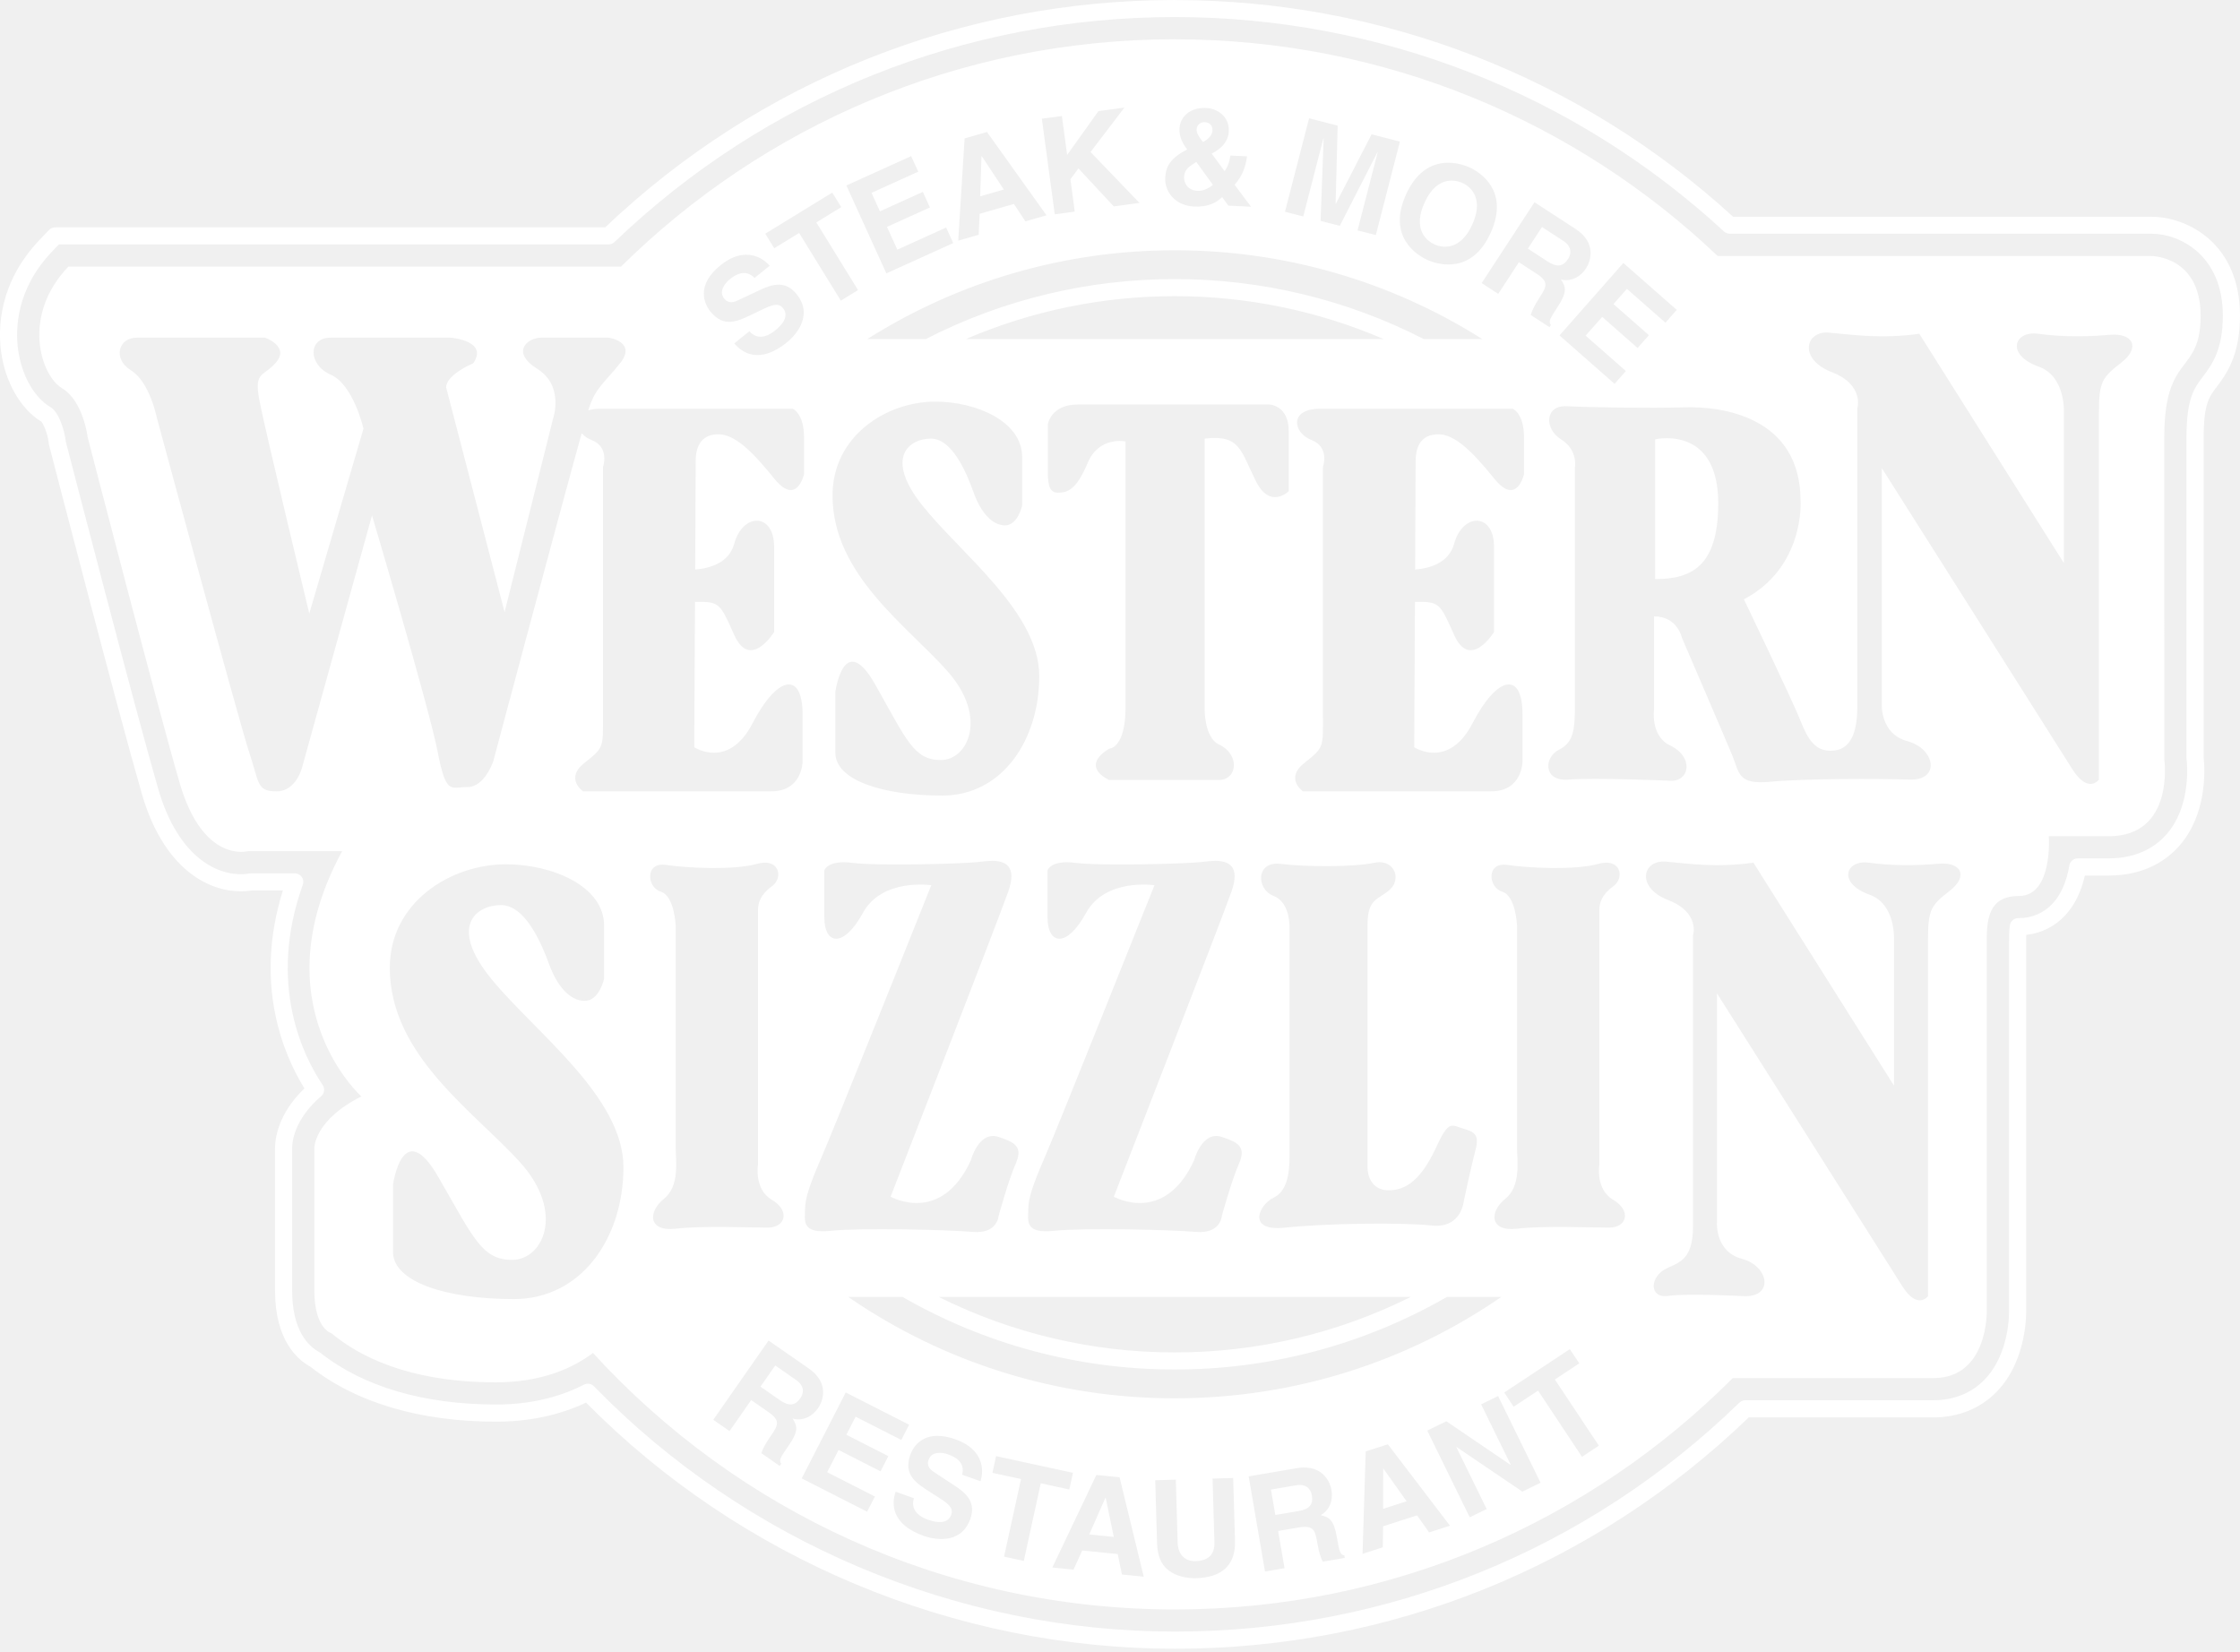
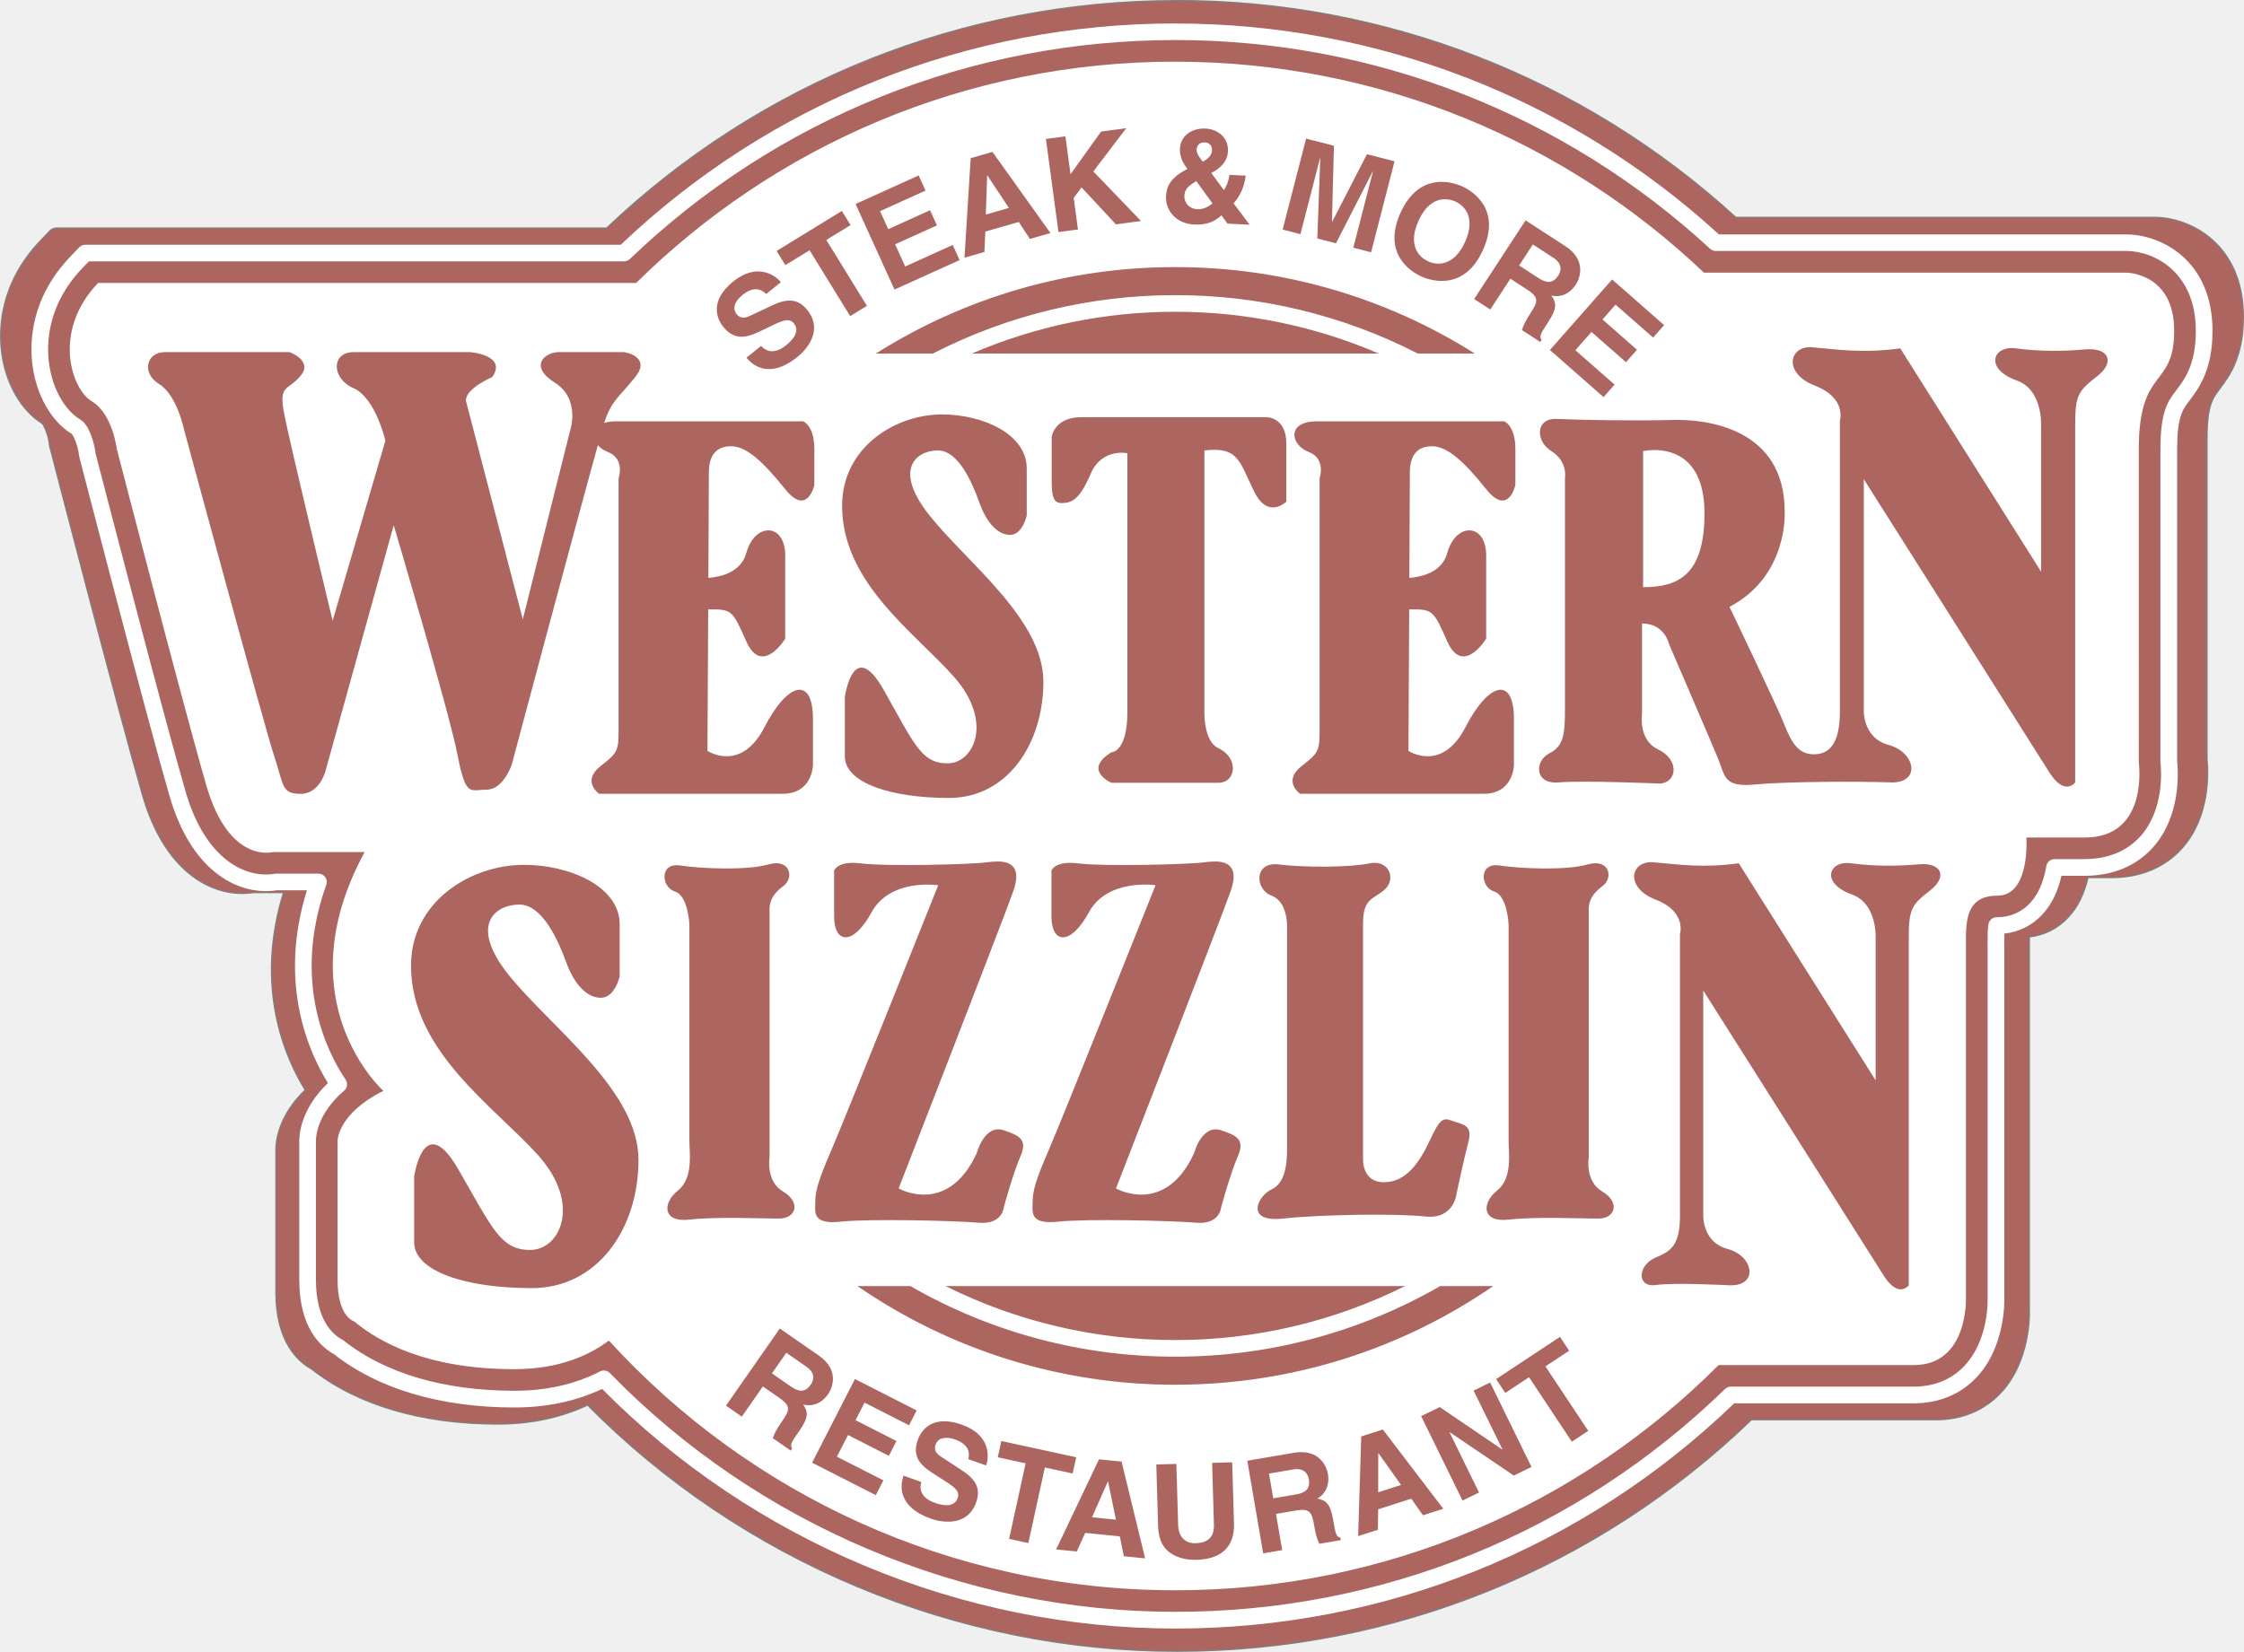
- <svg xmlns="http://www.w3.org/2000/svg" width="360" height="265.43" version="1.1" viewBox="0 0 95.249 70.227">
-   <g transform="matrix(.35156 0 0 .35099 12.308 -14.027)">
+ <svg xmlns="http://www.w3.org/2000/svg" width="370.39" height="272.74" version="1.1" viewBox="0 0 97.997 72.162">
+   <path d="m51.395 0.051c-9.319-3e-6 -18.154 3.529-24.895 9.936h-24.034c-0.102-2.22e-4 -0.2 0.041-0.27 0.115l-0.397 0.414c-1.8 1.878-1.837 3.879-1.699 4.906 0.18 1.335 0.852 2.502 1.758 3.055 0.081 0.083 0.265 0.487 0.318 0.891l0.01 0.086c2e-3 0.017 6e-3 0.033 0.01 0.049l0.023 0.088c0.123 0.474 3.011 11.634 4.032 15.154 1.021 3.519 3.219 4.473 4.808 4.222h1.355c-1.307 4.175 0.083 7.271 0.943 8.652-1.188 1.138-1.285 2.261-1.285 2.593v6.248c0 2.143 0.958 3.001 1.551 3.327 1.992 1.568 4.795 2.397 8.113 2.397 1.442 0 2.76-0.282 3.929-0.833 6.756 6.839 16.118 10.758 25.733 10.758 9.416 0 18.314-3.592 25.079-10.112h8.066c1.099 0 2.057-0.389 2.772-1.125 1.346-1.385 1.288-3.498 1.285-3.587v-15.746l-1e-3 -0.18c0-0.116-1e-3 -0.293 6e-3 -0.454 0.654-0.068 1.26-0.373 1.704-0.857 0.406-0.435 0.694-1.018 0.857-1.735h1.042c1.614 0 2.574-0.712 3.096-1.31 1.195-1.369 1.113-3.273 1.055-3.857v-13.985c0-1.455 0.243-1.776 0.551-2.182 0.412-0.545 1.037-1.367 1.037-3.133-1e-3 -3.175-2.315-4.328-3.871-4.328h-18.282c-6.674-6.107-15.331-9.47-24.397-9.47z" fill="#810800" opacity=".6" stroke="#333" stroke-width=".102" style="paint-order:stroke fill markers" />
+   <g transform="matrix(.35156 0 0 .35099 13.682 -13.003)">
    <g transform="matrix(3.4316,0,0,3.4316,-300.07,-188.21)" clip-rule="evenodd" fill-rule="evenodd">
-       <path d="m118.65 66.492c-7.516 0-14.641 2.851-20.078 8.027h-19.384a0.301 0.301 0 0 0-0.218 0.093l-0.32 0.335c-1.452 1.517-1.482 3.134-1.37 3.963 0.145 1.078 0.687 2.021 1.417 2.468 0.066 0.067 0.214 0.394 0.257 0.72l0.009 0.07c0.001 0.013 4e-3 0.027 0.008 0.04l0.018 0.071c0.099 0.383 2.428 9.398 3.252 12.242 0.823 2.843 2.596 3.613 3.878 3.411h1.093c-1.054 3.372 0.067 5.874 0.76 6.99-0.958 0.919-1.037 1.826-1.037 2.095v5.047c0 1.732 0.773 2.424 1.251 2.688 1.607 1.267 3.867 1.937 6.543 1.937 1.163 0 2.226-0.228 3.169-0.673 5.449 5.525 12.999 8.691 20.754 8.691 7.594 0 14.771-2.901 20.227-8.169h6.505c0.886 0 1.659-0.314 2.236-0.908 1.085-1.119 1.039-2.826 1.036-2.898v-12.72l-9e-4 -0.145c0-0.094-9e-4 -0.237 5e-3 -0.366a2.167 2.166 0 0 0 1.374-0.693c0.327-0.351 0.56-0.822 0.691-1.402h0.84c1.302 0 2.076-0.575 2.497-1.058 0.964-1.106 0.898-2.644 0.85-3.116v-11.297c0-1.175 0.196-1.435 0.445-1.763 0.332-0.44 0.836-1.104 0.836-2.531-1e-3 -2.565-1.867-3.496-3.122-3.496h-14.744c-5.383-4.934-12.365-7.651-19.677-7.651zm-9e-4 0.602c7.199 0 14.074 2.688 19.357 7.57a0.298 0.298 0 0 0 0.204 0.08h14.86c1.013 0 2.518 0.77 2.518 2.892 9e-4 1.225-0.396 1.748-0.713 2.168-0.292 0.385-0.568 0.749-0.568 2.127v11.311c0 0.01 9e-4 0.021 2e-3 0.031 0.041 0.391 0.111 1.74-0.704 2.676-0.338 0.388-0.967 0.851-2.042 0.851h-1.088a0.302 0.302 0 0 0-0.297 0.251c-0.098 0.578-0.296 1.03-0.588 1.343a1.59 1.589 0 0 1-1.192 0.514l-0.024 9e-4h-9e-4a0.302 0.302 0 0 0-0.29 0.249c-0.032 0.183-0.033 0.45-0.032 0.708l9e-4 0.144v12.729c2e-3 0.073 0.042 1.533-0.866 2.469-0.46 0.475-1.083 0.725-1.803 0.725h-6.625a0.3 0.299 0 0 0-0.211 0.086c-5.353 5.212-12.419 8.082-19.896 8.082-7.665 0-15.127-3.156-20.474-8.661a0.302 0.302 0 0 0-0.354-0.058c-0.904 0.466-1.946 0.701-3.094 0.701-2.549 0-4.689-0.63-6.189-1.822a0.254 0.254 0 0 0-0.046-0.03c-0.357-0.19-0.956-0.725-0.956-2.17v-5.047c0-0.157 0.049-0.984 1.022-1.815a0.302 0.302 0 0 0 0.054-0.398c-0.635-0.938-1.975-3.507-0.7-7.071a0.301 0.301 0 0 0-0.284-0.402h-1.532a0.323 0.323 0 0 0-0.051 0.004c-1.039 0.177-2.508-0.497-3.228-2.98-0.822-2.836-3.149-11.843-3.248-12.225l-0.013-0.052-0.006-0.053c-0.039-0.298-0.218-0.966-0.529-1.152-0.584-0.35-1.023-1.132-1.145-2.041-0.097-0.721-0.069-2.131 1.208-3.466l0.232-0.242h19.374a0.301 0.301 0 0 0 0.209-0.084c5.335-5.122 12.349-7.943 19.75-7.943zm9e-4 0.784c-7.612 0-14.507 3.065-19.52 8.027h-19.478c-1.658 1.732-0.98 3.841-0.226 4.293 0.754 0.452 0.905 1.732 0.905 1.732s2.412 9.34 3.241 12.203c0.829 2.862 2.412 2.411 2.412 2.411h3.317c-2.94 5.423 0.678 8.662 0.678 8.662-1.658 0.829-1.658 1.808-1.658 1.808v5.047c0 1.356 0.603 1.507 0.603 1.507 0.905 0.753 2.638 1.732 5.804 1.732 1.646 0 2.741-0.529 3.414-1.037 5.074 5.564 12.383 9.056 20.509 9.056 7.684 0 14.64-3.123 19.663-8.168h7.069c1.96 0 1.885-2.411 1.885-2.411v-12.729c0-0.828-0.075-1.883 1.131-1.883 1.206 0 1.056-2.11 1.056-2.11h2.11c2.337 0 1.96-2.711 1.96-2.711l-9e-4 -11.374c0-3.013 1.281-2.184 1.281-4.293 0-2.109-1.734-2.109-1.734-2.109h-15.287c-4.978-4.74-11.715-7.651-19.134-7.651zm-1.778 2.413-1.193 1.568 1.726 1.798-0.908 0.122-1.244-1.341-0.284 0.383 0.154 1.143-0.706 0.095-0.454-3.377 0.706-0.094 0.185 1.373 1.105-1.547zm2.834 0.013c0.016 1.7e-4 0.033 6.29e-4 0.049 0.001 0.375 0.018 0.823 0.282 0.797 0.827-0.023 0.479-0.462 0.709-0.603 0.783l0.455 0.62c0.092-0.129 0.166-0.291 0.203-0.551l0.588 0.028c-0.065 0.458-0.197 0.717-0.438 1.005l0.58 0.774-0.801-0.039-0.218-0.3c-0.209 0.19-0.478 0.357-0.991 0.333-0.65-0.031-1.041-0.511-1.016-1.018 0.016-0.327 0.121-0.645 0.702-0.959l0.074-0.039c-0.134-0.168-0.288-0.432-0.274-0.726 0.021-0.45 0.388-0.745 0.894-0.74zm3.676 0.364 1.007 0.259-0.072 2.755 9e-3 0.002 1.259-2.45 0.998 0.257-0.849 3.3-0.644-0.165 0.71-2.758-9e-3 -0.002-1.327 2.599-0.677-0.174 0.108-2.912-9e-3 -0.003-0.71 2.758-0.644-0.166zm-3.703 0.138c-0.136 0.004-0.252 0.093-0.261 0.262-5e-3 0.114 0.073 0.255 0.226 0.439 0.185-0.105 0.324-0.231 0.332-0.407 9e-3 -0.19-0.11-0.286-0.271-0.294-9e-3 -4.49e-4 -0.018-4.94e-4 -0.027-2.03e-4zm-7.65 0.346 2.098 2.942-0.744 0.214-0.404-0.615-1.209 0.348-0.034 0.741-0.721 0.207 0.225-3.61zm-2.672 0.853 0.249 0.549-1.647 0.747 0.296 0.653 1.514-0.687 0.249 0.549-1.514 0.687 0.365 0.804 1.721-0.781 0.249 0.549-2.357 1.069-1.409-3.103zm2.487 4.94e-4 -9e-3 0.003-0.047 1.416 0.835-0.241zm7.561 0.202c-0.29 0.19-0.418 0.279-0.431 0.549-6e-3 0.133 0.082 0.456 0.481 0.474 0.218 0.011 0.419-0.113 0.538-0.211zm8.906 0.031c0.299 4e-3 0.559 0.09 0.714 0.159 0.411 0.184 1.415 0.847 0.761 2.306-0.654 1.459-1.817 1.153-2.229 0.968-0.411-0.184-1.416-0.847-0.761-2.306 0.409-0.912 1.016-1.135 1.515-1.128zm0.082 0.629c-0.315 0.006-0.678 0.191-0.946 0.79-0.391 0.87 7e-3 1.308 0.358 1.465 0.351 0.157 0.942 0.161 1.332-0.709 0.39-0.87-7e-3 -1.309-0.358-1.465-0.11-0.049-0.243-0.083-0.386-0.08zm-21.817 0.425 0.316 0.513-0.878 0.54 1.47 2.389-0.606 0.373-1.47-2.389-0.878 0.539-0.316-0.513zm24.751 0.341 1.444 0.94c0.76 0.495 0.533 1.147 0.373 1.393-0.204 0.314-0.54 0.481-0.885 0.392 0.167 0.256 0.237 0.426-0.11 0.959-0.273 0.417-0.34 0.521-0.244 0.651l-0.049 0.075-0.661-0.43c0.048-0.161 0.121-0.324 0.312-0.618 0.254-0.39 0.329-0.556-0.113-0.844l-0.617-0.401-0.728 1.117-0.584-0.381zm0.263 0.874-0.497 0.763 0.7 0.456c0.311 0.202 0.532 0.193 0.716-0.089 0.098-0.151 0.175-0.418-0.175-0.646zm-12.942 0.822a20.186 20.172 0 0 1 10.84 3.135h-2.061a19.146 19.133 0 0 0-8.778-2.118 19.143 19.129 0 0 0-8.779 2.118h-2.061a20.187 20.173 0 0 1 10.84-3.135zm-15.111 0.157c0.382-0.004 0.674 0.199 0.832 0.389l-0.532 0.43c-0.111-0.106-0.381-0.351-0.865 0.04-0.21 0.17-0.399 0.45-0.204 0.691 0.167 0.206 0.373 0.114 0.504 0.05l0.774-0.364c0.434-0.204 0.885-0.325 1.27 0.151 0.645 0.797-0.111 1.524-0.343 1.711-0.967 0.782-1.584 0.359-1.85 0.031l0.531-0.429c0.123 0.145 0.424 0.365 0.908-0.026 0.262-0.212 0.503-0.51 0.276-0.791-0.167-0.206-0.411-0.101-0.746 0.059l-0.338 0.163c-0.509 0.246-1 0.485-1.472-0.098-0.239-0.295-0.501-0.944 0.359-1.639 0.33-0.267 0.633-0.366 0.894-0.369zm30.922 0.291 1.882 1.655-0.398 0.453-1.359-1.195-0.473 0.538 1.248 1.098-0.398 0.452-1.248-1.098-0.584 0.663 1.419 1.248-0.398 0.453-1.942-1.709zm-15.811 1.172a18.555 18.542 0 0 1 7.365 1.515h-14.73a18.557 18.544 0 0 1 7.365-1.515zm22.997 1.285c0.026 2.74e-4 0.052 0.002 0.079 0.004 0.867 0.075 1.809 0.226 3.166 0.038l5.097 8.098v-5.311s0.067-1.281-0.876-1.62c-1.199-0.431-0.867-1.281-0.038-1.168 0.829 0.113 1.696 0.113 2.525 0.038 0.829-0.075 1.093 0.452 0.415 0.979-0.679 0.527-0.792 0.678-0.792 1.77v12.956s-0.377 0.527-0.943-0.377c-0.566-0.904-6.709-10.621-6.709-10.621v8.323s-0.075 1.055 0.905 1.319c0.979 0.264 1.168 1.393 0.075 1.356-1.093-0.038-3.731-0.038-4.899 0.075-1.168 0.113-1.093-0.301-1.357-0.941-0.264-0.641-1.771-4.143-1.771-4.143s-0.151-0.754-0.98-0.754v3.277s-0.142 0.942 0.565 1.281c0.867 0.414 0.679 1.318-0.038 1.243 0 0-2.638-0.113-3.542-0.038-0.905 0.075-0.867-0.791-0.34-1.054 0.527-0.264 0.565-0.716 0.565-1.62v-8.361s0.113-0.602-0.49-0.98c-0.603-0.377-0.565-1.205 0.189-1.168 0.754 0.038 2.864 0.075 4.183 0.038 1.319-0.038 4.071 0.339 4.071 3.314 0 0 0.151 2.335-1.998 3.465 0 0 1.734 3.616 1.998 4.293 0.264 0.678 0.527 1.054 1.056 1.054 0.527 0 0.943-0.339 0.943-1.544v-10.546s0.263-0.829-0.905-1.281c-1.132-0.438-0.955-1.406-0.155-1.397zm-59.583 0.179h4.522s0.854 0.302 0.402 0.854-0.804 0.301-0.603 1.356 1.759 7.532 1.759 7.532l1.91-6.528s-0.352-1.557-1.156-1.908c-0.804-0.351-0.804-1.306 0-1.306h4.221s1.357 0.101 0.804 0.904c0 0-0.955 0.401-0.955 0.853l2.06 7.934 1.709-6.829s0.403-1.155-0.553-1.758c-0.955-0.602-0.352-1.105 0.151-1.105h2.362s1.005 0.151 0.402 0.904c-0.603 0.753-0.854 0.853-1.105 1.607l-0.018 0.057a1.411 1.41 0 0 1 0.42-0.057h6.784c0 1e-6 0.402 0.151 0.402 1.005v1.305s-0.251 1.155-1.055 0.15c-0.804-1.004-1.407-1.557-1.96-1.557-0.553 0-0.804 0.352-0.803 0.954 0 0.241-8e-3 1.908-0.018 3.821 0.497-0.04 1.187-0.223 1.375-0.908 0.301-1.105 1.407-1.105 1.407 0.101v3.013s-0.841 1.373-1.407 0.101c-0.503-1.13-0.518-1.179-1.381-1.164l-0.027 5.131s1.206 0.803 2.06-0.854 1.759-1.858 1.759-0.301v1.657s-4e-5 1.055-1.106 1.055h-6.633s-0.653-0.452 0.05-1.004c0.704-0.553 0.653-0.553 0.653-1.708v-8.738s0.251-0.703-0.402-0.954c-0.144-0.055-0.262-0.141-0.349-0.239-0.796 2.868-3.118 11.588-3.118 11.588s-0.302 0.904-0.905 0.904c-0.603 0-0.754 0.301-1.055-1.255-0.301-1.557-2.312-8.336-2.312-8.336l-2.462 8.889s-0.201 0.854-0.905 0.854c-0.703 0-0.603-0.302-0.955-1.356-0.352-1.054-3.266-11.851-3.266-11.851s-0.251-1.255-0.905-1.657c-0.653-0.402-0.452-1.155 0.201-1.155zm28.141 2.259c1.457 0 3.066 0.703 3.066 1.959v1.707s-0.151 0.703-0.603 0.703c-0.452 0-0.854-0.452-1.106-1.155-0.251-0.703-0.754-1.908-1.508-1.908s-1.658 0.653-0.301 2.36 4.12 3.767 4.12 6.026c0 2.26-1.306 4.218-3.417 4.218-2.111 8.98e-4 -3.769-0.551-3.769-1.506v-2.16s0.301-2.209 1.407-0.251c1.106 1.958 1.357 2.662 2.312 2.662s1.658-1.507 0.252-3.114c-1.407-1.607-4.071-3.415-4.071-6.227 0-2.109 1.91-3.314 3.618-3.314zm5.025 0.101h6.734s0.703-7e-6 0.703 0.954v2.109s-0.654 0.653-1.156-0.351c-0.543-1.086-0.553-1.657-1.809-1.506v9.541s-0.017 1.013 0.503 1.256c0.754 0.351 0.654 1.255 0 1.255h-3.869s-1.055-0.452 0-1.105c0 0 0.578 3.3e-5 0.578-1.457v-9.39s-0.929-0.201-1.332 0.753c-0.402 0.954-0.703 1.055-1.055 1.055s-0.352-0.402-0.352-0.904v-1.506s0.101-0.703 1.055-0.703zm8.543 0.15h6.784c0 1e-6 0.402 0.151 0.402 1.005v1.305s-0.252 1.155-1.056 0.15c-0.804-1.004-1.407-1.557-1.96-1.557s-0.804 0.352-0.804 0.954c0 0.241-8e-3 1.908-0.018 3.821 0.497-0.04 1.187-0.223 1.374-0.908 0.302-1.105 1.407-1.105 1.407 0.101v3.013s-0.841 1.373-1.407 0.101c-0.502-1.13-0.517-1.179-1.38-1.164l-0.026 5.131s1.206 0.803 2.06-0.854 1.758-1.858 1.758-0.301v1.657s-5e-5 1.055-1.106 1.055h-6.633s-0.653-0.452 0.051-1.004c0.703-0.553 0.653-0.553 0.653-1.708v-8.738s0.251-0.703-0.402-0.954c-0.654-0.251-0.804-1.105 0.302-1.105zm12.238 1.04c-0.253-2e-3 -0.429 0.04-0.429 0.04v4.934c1.244 0 2.223-0.414 2.223-2.674 0-2.003-1.149-2.294-1.795-2.3zm-23.818 14.923c0.475-0.002 0.911 0.174 0.587 1.087-0.415 1.168-4.146 10.771-4.146 10.771s1.771 1.017 2.827-1.28c0 0 0.275-1.063 0.98-0.829 0.566 0.189 0.867 0.339 0.603 0.942-0.264 0.602-0.603 1.845-0.603 1.845s-0.038 0.641-0.905 0.566c-0.867-0.075-3.957-0.151-5.013-0.038-1.055 0.113-0.905-0.377-0.905-0.753 0-0.377 0.143-0.835 0.566-1.808 0.491-1.13 3.883-9.642 3.883-9.642s-1.734-0.263-2.412 0.98c-0.678 1.244-1.357 1.13-1.357 0.151v-1.657s0.113-0.377 0.98-0.264c0.867 0.113 3.958 0.038 4.523-0.038 0.124-0.016 0.26-0.031 0.393-0.032zm7.868 0c0.475-0.002 0.911 0.174 0.587 1.087-0.415 1.168-4.146 10.771-4.146 10.771s1.772 1.017 2.827-1.28c0 0 0.276-1.063 0.98-0.829 0.566 0.189 0.867 0.339 0.604 0.942-0.264 0.602-0.604 1.845-0.604 1.845s-0.038 0.641-0.905 0.566c-0.867-0.075-3.957-0.151-5.013-0.038-1.055 0.113-0.905-0.377-0.905-0.753 0-0.377 0.143-0.835 0.566-1.808 0.49-1.13 3.882-9.642 3.882-9.642s-1.734-0.263-2.412 0.98c-0.678 1.244-1.357 1.13-1.357 0.151v-1.657s0.113-0.377 0.98-0.264c0.867 0.113 3.958 0.038 4.523-0.038 0.124-0.016 0.26-0.031 0.393-0.032zm15.829 0.025c0.025 2.79e-4 0.051 0.002 0.077 4e-3 0.843 0.073 1.759 0.219 3.078 0.036l4.955 7.873v-5.163s0.064-1.245-0.852-1.575c-1.166-0.42-0.842-1.245-0.037-1.135 0.806 0.11 1.649 0.11 2.455 0.037 0.806-0.073 1.062 0.439 0.403 0.952-0.66 0.513-0.77 0.659-0.77 1.721v12.595s-0.367 0.512-0.916-0.366c-0.55-0.879-6.523-10.325-6.523-10.325v8.092s-0.073 1.025 0.88 1.281c0.953 0.257 1.135 1.356 0.073 1.319 0 0-1.988-0.107-2.672-9e-3 -0.683 0.097-0.665-0.69-0.04-0.98 0.465-0.215 0.916-0.33 0.916-1.501v-10.252s0.256-0.806-0.879-1.245c-1.101-0.426-0.928-1.367-0.151-1.359zm-10.03 0.023c0.57 8.98e-4 0.751 0.621 0.376 0.962-0.414 0.377-0.792 0.302-0.792 1.244v8.549s-0.038 0.83 0.754 0.83c0.792 0 1.282-0.679 1.696-1.582 0.415-0.904 0.527-0.716 0.905-0.602 0.376 0.113 0.603 0.188 0.452 0.753-0.15 0.565-0.414 1.808-0.414 1.808s-0.075 0.98-1.131 0.866-3.769-0.075-5.163 0.075c-1.394 0.151-0.905-0.829-0.414-1.055 0.49-0.225 0.565-0.904 0.565-1.431v-8.098s0.038-0.904-0.565-1.129c-0.603-0.226-0.641-1.244 0.263-1.13 0.906 0.113 2.563 0.113 3.28-0.038 0.067-0.014 0.13-0.021 0.189-0.021zm-21.67 0.016c0.553-0.01 0.624 0.571 0.261 0.834-0.415 0.301-0.49 0.602-0.49 0.828v9.002s-0.15 0.866 0.49 1.243c0.641 0.377 0.49 0.98-0.151 0.98-0.641 0-2.261-0.075-3.241 0.038-0.98 0.113-0.98-0.602-0.415-1.055 0.566-0.452 0.415-1.356 0.415-1.808v-7.833s-0.038-1.055-0.528-1.206c-0.49-0.151-0.565-1.055 0.189-0.942 0.754 0.113 2.412 0.189 3.204-0.038 0.099-0.028 0.188-0.042 0.267-0.043zm29.655 0c0.554-0.01 0.624 0.571 0.261 0.834-0.415 0.301-0.491 0.602-0.491 0.828v9.002s-0.151 0.866 0.491 1.243c0.641 0.377 0.49 0.98-0.151 0.98-0.641 0-2.262-0.075-3.241 0.038-0.98 0.113-0.98-0.602-0.415-1.055 0.565-0.452 0.415-1.356 0.415-1.808v-7.833s-0.038-1.055-0.528-1.206c-0.49-0.151-0.565-1.055 0.189-0.942s2.412 0.189 3.203-0.038c0.099-0.028 0.188-0.042 0.267-0.043zm-38.774 0.058c1.647 0 3.464 0.776 3.464 2.161v1.885s-0.17 0.776-0.681 0.776-0.965-0.499-1.249-1.275c-0.284-0.776-0.852-2.106-1.704-2.106-0.852 0-1.874 0.72-0.341 2.605 1.534 1.884 4.657 4.157 4.657 6.65 0 2.495-1.476 4.656-3.862 4.656-2.385 4.4e-4 -4.259-0.609-4.259-1.662v-2.383s0.341-2.439 1.59-0.277c1.249 2.161 1.533 2.937 2.612 2.937 1.079 0 1.874-1.662 0.284-3.436-1.59-1.774-4.6-3.769-4.6-6.873 0-2.328 2.158-3.658 4.089-3.658zm12.07 15.277h1.916a19.145 19.132 0 0 0 9.592 2.561 19.145 19.132 0 0 0 9.592-2.561h1.917c-3.269 2.256-7.234 3.578-11.508 3.578a20.188 20.174 0 0 1-11.508-3.578zm3.191 0h16.634a18.546 18.533 0 0 1-8.317 1.958 18.546 18.533 0 0 1-8.317-1.958zm-6 1.539 1.415 0.984c0.744 0.518 0.498 1.163 0.33 1.404-0.214 0.308-0.555 0.464-0.897 0.365 0.159 0.261 0.224 0.434-0.139 0.956-0.285 0.41-0.355 0.51-0.263 0.644l-0.052 0.075-0.647-0.451c0.053-0.16 0.13-0.319 0.331-0.608 0.266-0.382 0.345-0.546-0.087-0.847l-0.604-0.42-0.762 1.095-0.573-0.399zm28.242 0.304 0.333 0.502-0.86 0.569 1.55 2.337-0.594 0.394-1.549-2.338-0.86 0.569-0.332-0.502zm-28.006 0.576-0.521 0.748 0.686 0.477c0.304 0.212 0.525 0.21 0.718-0.067 0.103-0.148 0.189-0.412-0.154-0.65zm2.484 0.953 2.233 1.139-0.274 0.538-1.611-0.822-0.326 0.638 1.48 0.755-0.274 0.537-1.48-0.755-0.402 0.786 1.683 0.858-0.275 0.536-2.305-1.176zm22.994 0.127 1.497 3.062-0.641 0.312-2.317-1.573-9e-3 5e-3 1.067 2.183-0.597 0.292-1.497-3.062 0.674-0.329 2.258 1.538 9e-3 -4e-3 -1.042-2.131zm-19.785 1.406c0.018-4.1e-4 0.037-3.9e-4 0.057 0 0.172 4e-3 0.37 0.04 0.598 0.12 0.985 0.348 1.021 1.085 0.885 1.481l-0.645-0.228c0.033-0.15 0.1-0.509-0.487-0.717-0.255-0.09-0.593-0.103-0.696 0.187-0.089 0.251 0.098 0.377 0.221 0.456l0.715 0.47c0.401 0.262 0.74 0.584 0.535 1.161-0.342 0.966-1.358 0.702-1.639 0.603-1.173-0.416-1.135-1.163-0.993-1.561l0.644 0.229c-0.059 0.18-0.09 0.552 0.496 0.759 0.318 0.112 0.699 0.161 0.819-0.178 0.089-0.251-0.129-0.403-0.441-0.604l-0.316-0.202c-0.477-0.305-0.937-0.599-0.686-1.306 0.096-0.271 0.358-0.659 0.931-0.671zm15.9 0.298 2.189 2.874-0.736 0.237-0.424-0.602-1.198 0.386-0.01 0.741-0.714 0.231 0.111-3.616zm-13.81 0.417 2.71 0.589-0.128 0.589-1.007-0.219-0.597 2.741-0.696-0.151 0.597-2.74-1.007-0.219zm10.838 0.404c0.708-0.014 0.94 0.529 0.985 0.792 0.063 0.369-0.07 0.719-0.383 0.888 0.296 0.074 0.464 0.152 0.572 0.778 0.085 0.491 0.105 0.613 0.264 0.644l0.015 0.088-0.777 0.133c-0.075-0.151-0.133-0.32-0.191-0.665-0.079-0.458-0.137-0.631-0.656-0.543l-0.725 0.124 0.225 1.314-0.688 0.118-0.575-3.36 1.699-0.29c0.084-0.014 0.162-0.022 0.235-0.023zm2.815 0.038-9e-3 2e-3 -2e-3 1.417 0.828-0.267zm-10.117 0.222 0.817 0.082 0.852 3.511-0.77-0.078-0.146-0.721-1.252-0.126-0.307 0.675-0.747-0.075zm4.821 0.109 0.065 2.216c0.026 0.896-0.504 1.296-1.363 1.32-0.313 9e-3 -0.781-0.053-1.094-0.382-0.191-0.203-0.271-0.476-0.29-0.817l-0.065-2.259 0.726-0.02 0.064 2.211c0.013 0.475 0.295 0.675 0.627 0.665 0.489-0.014 0.681-0.257 0.669-0.67l-0.065-2.244zm2.349 0.246c-0.043-4.2e-4 -0.09 3e-3 -0.142 0.012l-0.875 0.15 0.154 0.898 0.824-0.141c0.365-0.062 0.521-0.22 0.464-0.551-0.026-0.156-0.125-0.365-0.425-0.368zm-6.851 0.45-0.571 1.296 0.865 0.088-0.285-1.384z" fill="#fff" stroke-width=".449" />
+       <path d="m118.65 66.492c-7.516 0-14.641 2.851-20.078 8.027h-19.384a0.301 0.301 0 0 0 -0.218 0.093l-0.32 0.335c-1.452 1.517-1.482 3.134-1.37 3.963 0.145 1.078 0.687 2.021 1.417 2.468 0.066 0.067 0.214 0.394 0.257 0.72l0.009 0.07c0.001 0.013 4e-3 0.027 0.008 0.04l0.018 0.071c0.099 0.383 2.428 9.398 3.252 12.242 0.823 2.843 2.596 3.613 3.878 3.411h1.093c-1.054 3.372 0.067 5.874 0.76 6.99-0.958 0.919-1.037 1.826-1.037 2.095v5.047c0 1.732 0.773 2.424 1.251 2.688 1.607 1.267 3.867 1.937 6.543 1.937 1.163 0 2.226-0.228 3.169-0.673 5.449 5.525 12.999 8.691 20.754 8.691 7.594 0 14.771-2.901 20.227-8.169h6.505c0.886 0 1.659-0.314 2.236-0.908 1.085-1.119 1.039-2.826 1.036-2.898v-12.72l-9e-4 -0.145c0-0.094-9e-4 -0.237 5e-3 -0.366a2.167 2.166 0 0 0 1.374 -0.693c0.327-0.351 0.56-0.822 0.691-1.402h0.84c1.302 0 2.076-0.575 2.497-1.058 0.964-1.106 0.898-2.644 0.85-3.116v-11.297c0-1.175 0.196-1.435 0.445-1.763 0.332-0.44 0.836-1.104 0.836-2.531-1e-3 -2.565-1.867-3.496-3.122-3.496h-14.744c-5.383-4.934-12.365-7.651-19.677-7.651zm-9e-4 0.602c7.199 0 14.074 2.688 19.357 7.57a0.298 0.298 0 0 0 0.204 0.08h14.86c1.013 0 2.518 0.77 2.518 2.892 9e-4 1.225-0.396 1.748-0.713 2.168-0.292 0.385-0.568 0.749-0.568 2.127v11.311c0 0.01 9e-4 0.021 2e-3 0.031 0.041 0.391 0.111 1.74-0.704 2.676-0.338 0.388-0.967 0.851-2.042 0.851h-1.088a0.302 0.302 0 0 0 -0.297 0.251c-0.098 0.578-0.296 1.03-0.588 1.343a1.59 1.589 0 0 1 -1.192 0.514l-0.024 9e-4h-9e-4a0.302 0.302 0 0 0 -0.29 0.249c-0.032 0.183-0.033 0.45-0.032 0.708l9e-4 0.144v12.729c2e-3 0.073 0.042 1.533-0.866 2.469-0.46 0.475-1.083 0.725-1.803 0.725h-6.625a0.3 0.299 0 0 0 -0.211 0.086c-5.353 5.212-12.419 8.082-19.896 8.082-7.665 0-15.127-3.156-20.474-8.661a0.302 0.302 0 0 0 -0.354 -0.058c-0.904 0.466-1.946 0.701-3.094 0.701-2.549 0-4.689-0.63-6.189-1.822a0.254 0.254 0 0 0 -0.046 -0.03c-0.357-0.19-0.956-0.725-0.956-2.17v-5.047c0-0.157 0.049-0.984 1.022-1.815a0.302 0.302 0 0 0 0.054 -0.398c-0.635-0.938-1.975-3.507-0.7-7.071a0.301 0.301 0 0 0 -0.284 -0.402h-1.532a0.323 0.323 0 0 0 -0.051 0.004c-1.039 0.177-2.508-0.497-3.228-2.98-0.822-2.836-3.149-11.843-3.248-12.225l-0.013-0.052-0.006-0.053c-0.039-0.298-0.218-0.966-0.529-1.152-0.584-0.35-1.023-1.132-1.145-2.041-0.097-0.721-0.069-2.131 1.208-3.466l0.232-0.242h19.374a0.301 0.301 0 0 0 0.209 -0.084c5.335-5.122 12.349-7.943 19.75-7.943zm9e-4 0.784c-7.612 0-14.507 3.065-19.52 8.027h-19.478c-1.658 1.732-0.98 3.841-0.226 4.293 0.754 0.452 0.905 1.732 0.905 1.732s2.412 9.34 3.241 12.203c0.829 2.862 2.412 2.411 2.412 2.411h3.317c-2.94 5.423 0.678 8.662 0.678 8.662-1.658 0.829-1.658 1.808-1.658 1.808v5.047c0 1.356 0.603 1.507 0.603 1.507 0.905 0.753 2.638 1.732 5.804 1.732 1.646 0 2.741-0.529 3.414-1.037 5.074 5.564 12.383 9.056 20.509 9.056 7.684 0 14.64-3.123 19.663-8.168h7.069c1.96 0 1.885-2.411 1.885-2.411v-12.729c0-0.828-0.075-1.883 1.131-1.883 1.206 0 1.056-2.11 1.056-2.11h2.11c2.337 0 1.96-2.711 1.96-2.711l-9e-4 -11.374c0-3.013 1.281-2.184 1.281-4.293 0-2.109-1.734-2.109-1.734-2.109h-15.287c-4.978-4.74-11.715-7.651-19.134-7.651zm-1.778 2.413-1.193 1.568 1.726 1.798-0.908 0.122-1.244-1.341-0.284 0.383 0.154 1.143-0.706 0.095-0.454-3.377 0.706-0.094 0.185 1.373 1.105-1.547zm2.834 0.013c0.016 1.7e-4 0.033 6.29e-4 0.049 0.001 0.375 0.018 0.823 0.282 0.797 0.827-0.023 0.479-0.462 0.709-0.603 0.783l0.455 0.62c0.092-0.129 0.166-0.291 0.203-0.551l0.588 0.028c-0.065 0.458-0.197 0.717-0.438 1.005l0.58 0.774-0.801-0.039-0.218-0.3c-0.209 0.19-0.478 0.357-0.991 0.333-0.65-0.031-1.041-0.511-1.016-1.018 0.016-0.327 0.121-0.645 0.702-0.959l0.074-0.039c-0.134-0.168-0.288-0.432-0.274-0.726 0.021-0.45 0.388-0.745 0.894-0.74zm3.676 0.364 1.007 0.259-0.072 2.755 9e-3 0.002 1.259-2.45 0.998 0.257-0.849 3.3-0.644-0.165 0.71-2.758-9e-3 -0.002-1.327 2.599-0.677-0.174 0.108-2.912-9e-3 -0.003-0.71 2.758-0.644-0.166zm-3.703 0.138c-0.136 0.004-0.252 0.093-0.261 0.262-5e-3 0.114 0.073 0.255 0.226 0.439 0.185-0.105 0.324-0.231 0.332-0.407 9e-3 -0.19-0.11-0.286-0.271-0.294-9e-3 -4.49e-4 -0.018-4.94e-4 -0.027-2.03e-4zm-7.65 0.346 2.098 2.942-0.744 0.214-0.404-0.615-1.209 0.348-0.034 0.741-0.721 0.207 0.225-3.61zm-2.672 0.853 0.249 0.549-1.647 0.747 0.296 0.653 1.514-0.687 0.249 0.549-1.514 0.687 0.365 0.804 1.721-0.781 0.249 0.549-2.357 1.069-1.409-3.103zm2.487 4.94e-4 -9e-3 0.003-0.047 1.416 0.835-0.241zm7.561 0.202c-0.29 0.19-0.418 0.279-0.431 0.549-6e-3 0.133 0.082 0.456 0.481 0.474 0.218 0.011 0.419-0.113 0.538-0.211zm8.906 0.031c0.299 4e-3 0.559 0.09 0.714 0.159 0.411 0.184 1.415 0.847 0.761 2.306-0.654 1.459-1.817 1.153-2.229 0.968-0.411-0.184-1.416-0.847-0.761-2.306 0.409-0.912 1.016-1.135 1.515-1.128zm0.082 0.629c-0.315 0.006-0.678 0.191-0.946 0.79-0.391 0.87 7e-3 1.308 0.358 1.465 0.351 0.157 0.942 0.161 1.332-0.709 0.39-0.87-7e-3 -1.309-0.358-1.465-0.11-0.049-0.243-0.083-0.386-0.08zm-21.817 0.425 0.316 0.513-0.878 0.54 1.47 2.389-0.606 0.373-1.47-2.389-0.878 0.539-0.316-0.513zm24.751 0.341 1.444 0.94c0.76 0.495 0.533 1.147 0.373 1.393-0.204 0.314-0.54 0.481-0.885 0.392 0.167 0.256 0.237 0.426-0.11 0.959-0.273 0.417-0.34 0.521-0.244 0.651l-0.049 0.075-0.661-0.43c0.048-0.161 0.121-0.324 0.312-0.618 0.254-0.39 0.329-0.556-0.113-0.844l-0.617-0.401-0.728 1.117-0.584-0.381zm0.263 0.874-0.497 0.763 0.7 0.456c0.311 0.202 0.532 0.193 0.716-0.089 0.098-0.151 0.175-0.418-0.175-0.646zm-12.942 0.822a20.186 20.172 0 0 1 10.84 3.135h-2.061a19.146 19.133 0 0 0 -8.778 -2.118 19.143 19.129 0 0 0 -8.779 2.118h-2.061a20.187 20.173 0 0 1 10.84 -3.135zm-15.111 0.157c0.382-0.004 0.674 0.199 0.832 0.389l-0.532 0.43c-0.111-0.106-0.381-0.351-0.865 0.04-0.21 0.17-0.399 0.45-0.204 0.691 0.167 0.206 0.373 0.114 0.504 0.05l0.774-0.364c0.434-0.204 0.885-0.325 1.27 0.151 0.645 0.797-0.111 1.524-0.343 1.711-0.967 0.782-1.584 0.359-1.85 0.031l0.531-0.429c0.123 0.145 0.424 0.365 0.908-0.026 0.262-0.212 0.503-0.51 0.276-0.791-0.167-0.206-0.411-0.101-0.746 0.059l-0.338 0.163c-0.509 0.246-1 0.485-1.472-0.098-0.239-0.295-0.501-0.944 0.359-1.639 0.33-0.267 0.633-0.366 0.894-0.369zm30.922 0.291 1.882 1.655-0.398 0.453-1.359-1.195-0.473 0.538 1.248 1.098-0.398 0.452-1.248-1.098-0.584 0.663 1.419 1.248-0.398 0.453-1.942-1.709zm-15.811 1.172a18.555 18.542 0 0 1 7.365 1.515h-14.73a18.557 18.544 0 0 1 7.365 -1.515zm22.997 1.285c0.026 2.74e-4 0.052 0.002 0.079 0.004 0.867 0.075 1.809 0.226 3.166 0.038l5.097 8.098v-5.311s0.067-1.281-0.876-1.62c-1.199-0.431-0.867-1.281-0.038-1.168 0.829 0.113 1.696 0.113 2.525 0.038 0.829-0.075 1.093 0.452 0.415 0.979-0.679 0.527-0.792 0.678-0.792 1.77v12.956s-0.377 0.527-0.943-0.377c-0.566-0.904-6.709-10.621-6.709-10.621v8.323s-0.075 1.055 0.905 1.319c0.979 0.264 1.168 1.393 0.075 1.356-1.093-0.038-3.731-0.038-4.899 0.075-1.168 0.113-1.093-0.301-1.357-0.941-0.264-0.641-1.771-4.143-1.771-4.143s-0.151-0.754-0.98-0.754v3.277s-0.142 0.942 0.565 1.281c0.867 0.414 0.679 1.318-0.038 1.243 0 0-2.638-0.113-3.542-0.038-0.905 0.075-0.867-0.791-0.34-1.054 0.527-0.264 0.565-0.716 0.565-1.62v-8.361s0.113-0.602-0.49-0.98c-0.603-0.377-0.565-1.205 0.189-1.168 0.754 0.038 2.864 0.075 4.183 0.038 1.319-0.038 4.071 0.339 4.071 3.314 0 0 0.151 2.335-1.998 3.465 0 0 1.734 3.616 1.998 4.293 0.264 0.678 0.527 1.054 1.056 1.054 0.527 0 0.943-0.339 0.943-1.544v-10.546s0.263-0.829-0.905-1.281c-1.132-0.438-0.955-1.406-0.155-1.397zm-59.583 0.179h4.522s0.854 0.302 0.402 0.854-0.804 0.301-0.603 1.356 1.759 7.532 1.759 7.532l1.91-6.528s-0.352-1.557-1.156-1.908c-0.804-0.351-0.804-1.306 0-1.306h4.221s1.357 0.101 0.804 0.904c0 0-0.955 0.401-0.955 0.853l2.06 7.934 1.709-6.829s0.403-1.155-0.553-1.758c-0.955-0.602-0.352-1.105 0.151-1.105h2.362s1.005 0.151 0.402 0.904c-0.603 0.753-0.854 0.853-1.105 1.607l-0.018 0.057a1.411 1.41 0 0 1 0.42 -0.057h6.784c0 1e-6 0.402 0.151 0.402 1.005v1.305s-0.251 1.155-1.055 0.15c-0.804-1.004-1.407-1.557-1.96-1.557-0.553 0-0.804 0.352-0.803 0.954 0 0.241-8e-3 1.908-0.018 3.821 0.497-0.04 1.187-0.223 1.375-0.908 0.301-1.105 1.407-1.105 1.407 0.101v3.013s-0.841 1.373-1.407 0.101c-0.503-1.13-0.518-1.179-1.381-1.164l-0.027 5.131s1.206 0.803 2.06-0.854 1.759-1.858 1.759-0.301v1.657s-4e-5 1.055-1.106 1.055h-6.633s-0.653-0.452 0.05-1.004c0.704-0.553 0.653-0.553 0.653-1.708v-8.738s0.251-0.703-0.402-0.954c-0.144-0.055-0.262-0.141-0.349-0.239-0.796 2.868-3.118 11.588-3.118 11.588s-0.302 0.904-0.905 0.904c-0.603 0-0.754 0.301-1.055-1.255-0.301-1.557-2.312-8.336-2.312-8.336l-2.462 8.889s-0.201 0.854-0.905 0.854c-0.703 0-0.603-0.302-0.955-1.356-0.352-1.054-3.266-11.851-3.266-11.851s-0.251-1.255-0.905-1.657c-0.653-0.402-0.452-1.155 0.201-1.155zm28.141 2.259c1.457 0 3.066 0.703 3.066 1.959v1.707s-0.151 0.703-0.603 0.703c-0.452 0-0.854-0.452-1.106-1.155-0.251-0.703-0.754-1.908-1.508-1.908s-1.658 0.653-0.301 2.36 4.12 3.767 4.12 6.026c0 2.26-1.306 4.218-3.417 4.218-2.111 8.98e-4 -3.769-0.551-3.769-1.506v-2.16s0.301-2.209 1.407-0.251c1.106 1.958 1.357 2.662 2.312 2.662s1.658-1.507 0.252-3.114c-1.407-1.607-4.071-3.415-4.071-6.227 0-2.109 1.91-3.314 3.618-3.314zm5.025 0.101h6.734s0.703-7e-6 0.703 0.954v2.109s-0.654 0.653-1.156-0.351c-0.543-1.086-0.553-1.657-1.809-1.506v9.541s-0.017 1.013 0.503 1.256c0.754 0.351 0.654 1.255 0 1.255h-3.869s-1.055-0.452 0-1.105c0 0 0.578 3.3e-5 0.578-1.457v-9.39s-0.929-0.201-1.332 0.753c-0.402 0.954-0.703 1.055-1.055 1.055s-0.352-0.402-0.352-0.904v-1.506s0.101-0.703 1.055-0.703zm8.543 0.15h6.784c0 1e-6 0.402 0.151 0.402 1.005v1.305s-0.252 1.155-1.056 0.15c-0.804-1.004-1.407-1.557-1.96-1.557s-0.804 0.352-0.804 0.954c0 0.241-8e-3 1.908-0.018 3.821 0.497-0.04 1.187-0.223 1.374-0.908 0.302-1.105 1.407-1.105 1.407 0.101v3.013s-0.841 1.373-1.407 0.101c-0.502-1.13-0.517-1.179-1.38-1.164l-0.026 5.131s1.206 0.803 2.06-0.854 1.758-1.858 1.758-0.301v1.657s-5e-5 1.055-1.106 1.055h-6.633s-0.653-0.452 0.051-1.004c0.703-0.553 0.653-0.553 0.653-1.708v-8.738s0.251-0.703-0.402-0.954c-0.654-0.251-0.804-1.105 0.302-1.105zm12.238 1.04c-0.253-2e-3 -0.429 0.04-0.429 0.04v4.934c1.244 0 2.223-0.414 2.223-2.674 0-2.003-1.149-2.294-1.795-2.3zm-23.818 14.923c0.475-0.002 0.911 0.174 0.587 1.087-0.415 1.168-4.146 10.771-4.146 10.771s1.771 1.017 2.827-1.28c0 0 0.275-1.063 0.98-0.829 0.566 0.189 0.867 0.339 0.603 0.942-0.264 0.602-0.603 1.845-0.603 1.845s-0.038 0.641-0.905 0.566c-0.867-0.075-3.957-0.151-5.013-0.038-1.055 0.113-0.905-0.377-0.905-0.753 0-0.377 0.143-0.835 0.566-1.808 0.491-1.13 3.883-9.642 3.883-9.642s-1.734-0.263-2.412 0.98c-0.678 1.244-1.357 1.13-1.357 0.151v-1.657s0.113-0.377 0.98-0.264c0.867 0.113 3.958 0.038 4.523-0.038 0.124-0.016 0.26-0.031 0.393-0.032zm7.868 0c0.475-0.002 0.911 0.174 0.587 1.087-0.415 1.168-4.146 10.771-4.146 10.771s1.772 1.017 2.827-1.28c0 0 0.276-1.063 0.98-0.829 0.566 0.189 0.867 0.339 0.604 0.942-0.264 0.602-0.604 1.845-0.604 1.845s-0.038 0.641-0.905 0.566c-0.867-0.075-3.957-0.151-5.013-0.038-1.055 0.113-0.905-0.377-0.905-0.753 0-0.377 0.143-0.835 0.566-1.808 0.49-1.13 3.882-9.642 3.882-9.642s-1.734-0.263-2.412 0.98c-0.678 1.244-1.357 1.13-1.357 0.151v-1.657s0.113-0.377 0.98-0.264c0.867 0.113 3.958 0.038 4.523-0.038 0.124-0.016 0.26-0.031 0.393-0.032zm15.829 0.025c0.025 2.79e-4 0.051 0.002 0.077 4e-3 0.843 0.073 1.759 0.219 3.078 0.036l4.955 7.873v-5.163s0.064-1.245-0.852-1.575c-1.166-0.42-0.842-1.245-0.037-1.135 0.806 0.11 1.649 0.11 2.455 0.037 0.806-0.073 1.062 0.439 0.403 0.952-0.66 0.513-0.77 0.659-0.77 1.721v12.595s-0.367 0.512-0.916-0.366c-0.55-0.879-6.523-10.325-6.523-10.325v8.092s-0.073 1.025 0.88 1.281c0.953 0.257 1.135 1.356 0.073 1.319 0 0-1.988-0.107-2.672-9e-3 -0.683 0.097-0.665-0.69-0.04-0.98 0.465-0.215 0.916-0.33 0.916-1.501v-10.252s0.256-0.806-0.879-1.245c-1.101-0.426-0.928-1.367-0.151-1.359zm-10.03 0.023c0.57 8.98e-4 0.751 0.621 0.376 0.962-0.414 0.377-0.792 0.302-0.792 1.244v8.549s-0.038 0.83 0.754 0.83c0.792 0 1.282-0.679 1.696-1.582 0.415-0.904 0.527-0.716 0.905-0.602 0.376 0.113 0.603 0.188 0.452 0.753-0.15 0.565-0.414 1.808-0.414 1.808s-0.075 0.98-1.131 0.866-3.769-0.075-5.163 0.075c-1.394 0.151-0.905-0.829-0.414-1.055 0.49-0.225 0.565-0.904 0.565-1.431v-8.098s0.038-0.904-0.565-1.129c-0.603-0.226-0.641-1.244 0.263-1.13 0.906 0.113 2.563 0.113 3.28-0.038 0.067-0.014 0.13-0.021 0.189-0.021zm-21.67 0.016c0.553-0.01 0.624 0.571 0.261 0.834-0.415 0.301-0.49 0.602-0.49 0.828v9.002s-0.15 0.866 0.49 1.243c0.641 0.377 0.49 0.98-0.151 0.98-0.641 0-2.261-0.075-3.241 0.038-0.98 0.113-0.98-0.602-0.415-1.055 0.566-0.452 0.415-1.356 0.415-1.808v-7.833s-0.038-1.055-0.528-1.206c-0.49-0.151-0.565-1.055 0.189-0.942 0.754 0.113 2.412 0.189 3.204-0.038 0.099-0.028 0.188-0.042 0.267-0.043zm29.655 0c0.554-0.01 0.624 0.571 0.261 0.834-0.415 0.301-0.491 0.602-0.491 0.828v9.002s-0.151 0.866 0.491 1.243c0.641 0.377 0.49 0.98-0.151 0.98-0.641 0-2.262-0.075-3.241 0.038-0.98 0.113-0.98-0.602-0.415-1.055 0.565-0.452 0.415-1.356 0.415-1.808v-7.833s-0.038-1.055-0.528-1.206c-0.49-0.151-0.565-1.055 0.189-0.942s2.412 0.189 3.203-0.038c0.099-0.028 0.188-0.042 0.267-0.043zm-38.774 0.058c1.647 0 3.464 0.776 3.464 2.161v1.885s-0.17 0.776-0.681 0.776-0.965-0.499-1.249-1.275c-0.284-0.776-0.852-2.106-1.704-2.106-0.852 0-1.874 0.72-0.341 2.605 1.534 1.884 4.657 4.157 4.657 6.65 0 2.495-1.476 4.656-3.862 4.656-2.385 4.4e-4 -4.259-0.609-4.259-1.662v-2.383s0.341-2.439 1.59-0.277c1.249 2.161 1.533 2.937 2.612 2.937 1.079 0 1.874-1.662 0.284-3.436-1.59-1.774-4.6-3.769-4.6-6.873 0-2.328 2.158-3.658 4.089-3.658zm12.07 15.277h1.916a19.145 19.132 0 0 0 9.592 2.561 19.145 19.132 0 0 0 9.592 -2.561h1.917c-3.269 2.256-7.234 3.578-11.508 3.578a20.188 20.174 0 0 1 -11.508 -3.578zm3.191 0h16.634a18.546 18.533 0 0 1 -8.317 1.958 18.546 18.533 0 0 1 -8.317 -1.958zm-6 1.539 1.415 0.984c0.744 0.518 0.498 1.163 0.33 1.404-0.214 0.308-0.555 0.464-0.897 0.365 0.159 0.261 0.224 0.434-0.139 0.956-0.285 0.41-0.355 0.51-0.263 0.644l-0.052 0.075-0.647-0.451c0.053-0.16 0.13-0.319 0.331-0.608 0.266-0.382 0.345-0.546-0.087-0.847l-0.604-0.42-0.762 1.095-0.573-0.399zm28.242 0.304 0.333 0.502-0.86 0.569 1.55 2.337-0.594 0.394-1.549-2.338-0.86 0.569-0.332-0.502zm-28.006 0.576-0.521 0.748 0.686 0.477c0.304 0.212 0.525 0.21 0.718-0.067 0.103-0.148 0.189-0.412-0.154-0.65zm2.484 0.953 2.233 1.139-0.274 0.538-1.611-0.822-0.326 0.638 1.48 0.755-0.274 0.537-1.48-0.755-0.402 0.786 1.683 0.858-0.275 0.536-2.305-1.176zm22.994 0.127 1.497 3.062-0.641 0.312-2.317-1.573-9e-3 5e-3 1.067 2.183-0.597 0.292-1.497-3.062 0.674-0.329 2.258 1.538 9e-3 -4e-3 -1.042-2.131zm-19.785 1.406c0.018-4.1e-4 0.037-3.9e-4 0.057 0 0.172 4e-3 0.37 0.04 0.598 0.12 0.985 0.348 1.021 1.085 0.885 1.481l-0.645-0.228c0.033-0.15 0.1-0.509-0.487-0.717-0.255-0.09-0.593-0.103-0.696 0.187-0.089 0.251 0.098 0.377 0.221 0.456l0.715 0.47c0.401 0.262 0.74 0.584 0.535 1.161-0.342 0.966-1.358 0.702-1.639 0.603-1.173-0.416-1.135-1.163-0.993-1.561l0.644 0.229c-0.059 0.18-0.09 0.552 0.496 0.759 0.318 0.112 0.699 0.161 0.819-0.178 0.089-0.251-0.129-0.403-0.441-0.604l-0.316-0.202c-0.477-0.305-0.937-0.599-0.686-1.306 0.096-0.271 0.358-0.659 0.931-0.671zm15.9 0.298 2.189 2.874-0.736 0.237-0.424-0.602-1.198 0.386-0.01 0.741-0.714 0.231 0.111-3.616zm-13.81 0.417 2.71 0.589-0.128 0.589-1.007-0.219-0.597 2.741-0.696-0.151 0.597-2.74-1.007-0.219zm10.838 0.404c0.708-0.014 0.94 0.529 0.985 0.792 0.063 0.369-0.07 0.719-0.383 0.888 0.296 0.074 0.464 0.152 0.572 0.778 0.085 0.491 0.105 0.613 0.264 0.644l0.015 0.088-0.777 0.133c-0.075-0.151-0.133-0.32-0.191-0.665-0.079-0.458-0.137-0.631-0.656-0.543l-0.725 0.124 0.225 1.314-0.688 0.118-0.575-3.36 1.699-0.29c0.084-0.014 0.162-0.022 0.235-0.023zm2.815 0.038-9e-3 2e-3 -2e-3 1.417 0.828-0.267zm-10.117 0.222 0.817 0.082 0.852 3.511-0.77-0.078-0.146-0.721-1.252-0.126-0.307 0.675-0.747-0.075zm4.821 0.109 0.065 2.216c0.026 0.896-0.504 1.296-1.363 1.32-0.313 9e-3 -0.781-0.053-1.094-0.382-0.191-0.203-0.271-0.476-0.29-0.817l-0.065-2.259 0.726-0.02 0.064 2.211c0.013 0.475 0.295 0.675 0.627 0.665 0.489-0.014 0.681-0.257 0.669-0.67l-0.065-2.244zm2.349 0.246c-0.043-4.2e-4 -0.09 3e-3 -0.142 0.012l-0.875 0.15 0.154 0.898 0.824-0.141c0.365-0.062 0.521-0.22 0.464-0.551-0.026-0.156-0.125-0.365-0.425-0.368zm-6.851 0.45-0.571 1.296 0.865 0.088-0.285-1.384z" fill="#fff" stroke-width=".449" />
    </g>
  </g>
</svg>
